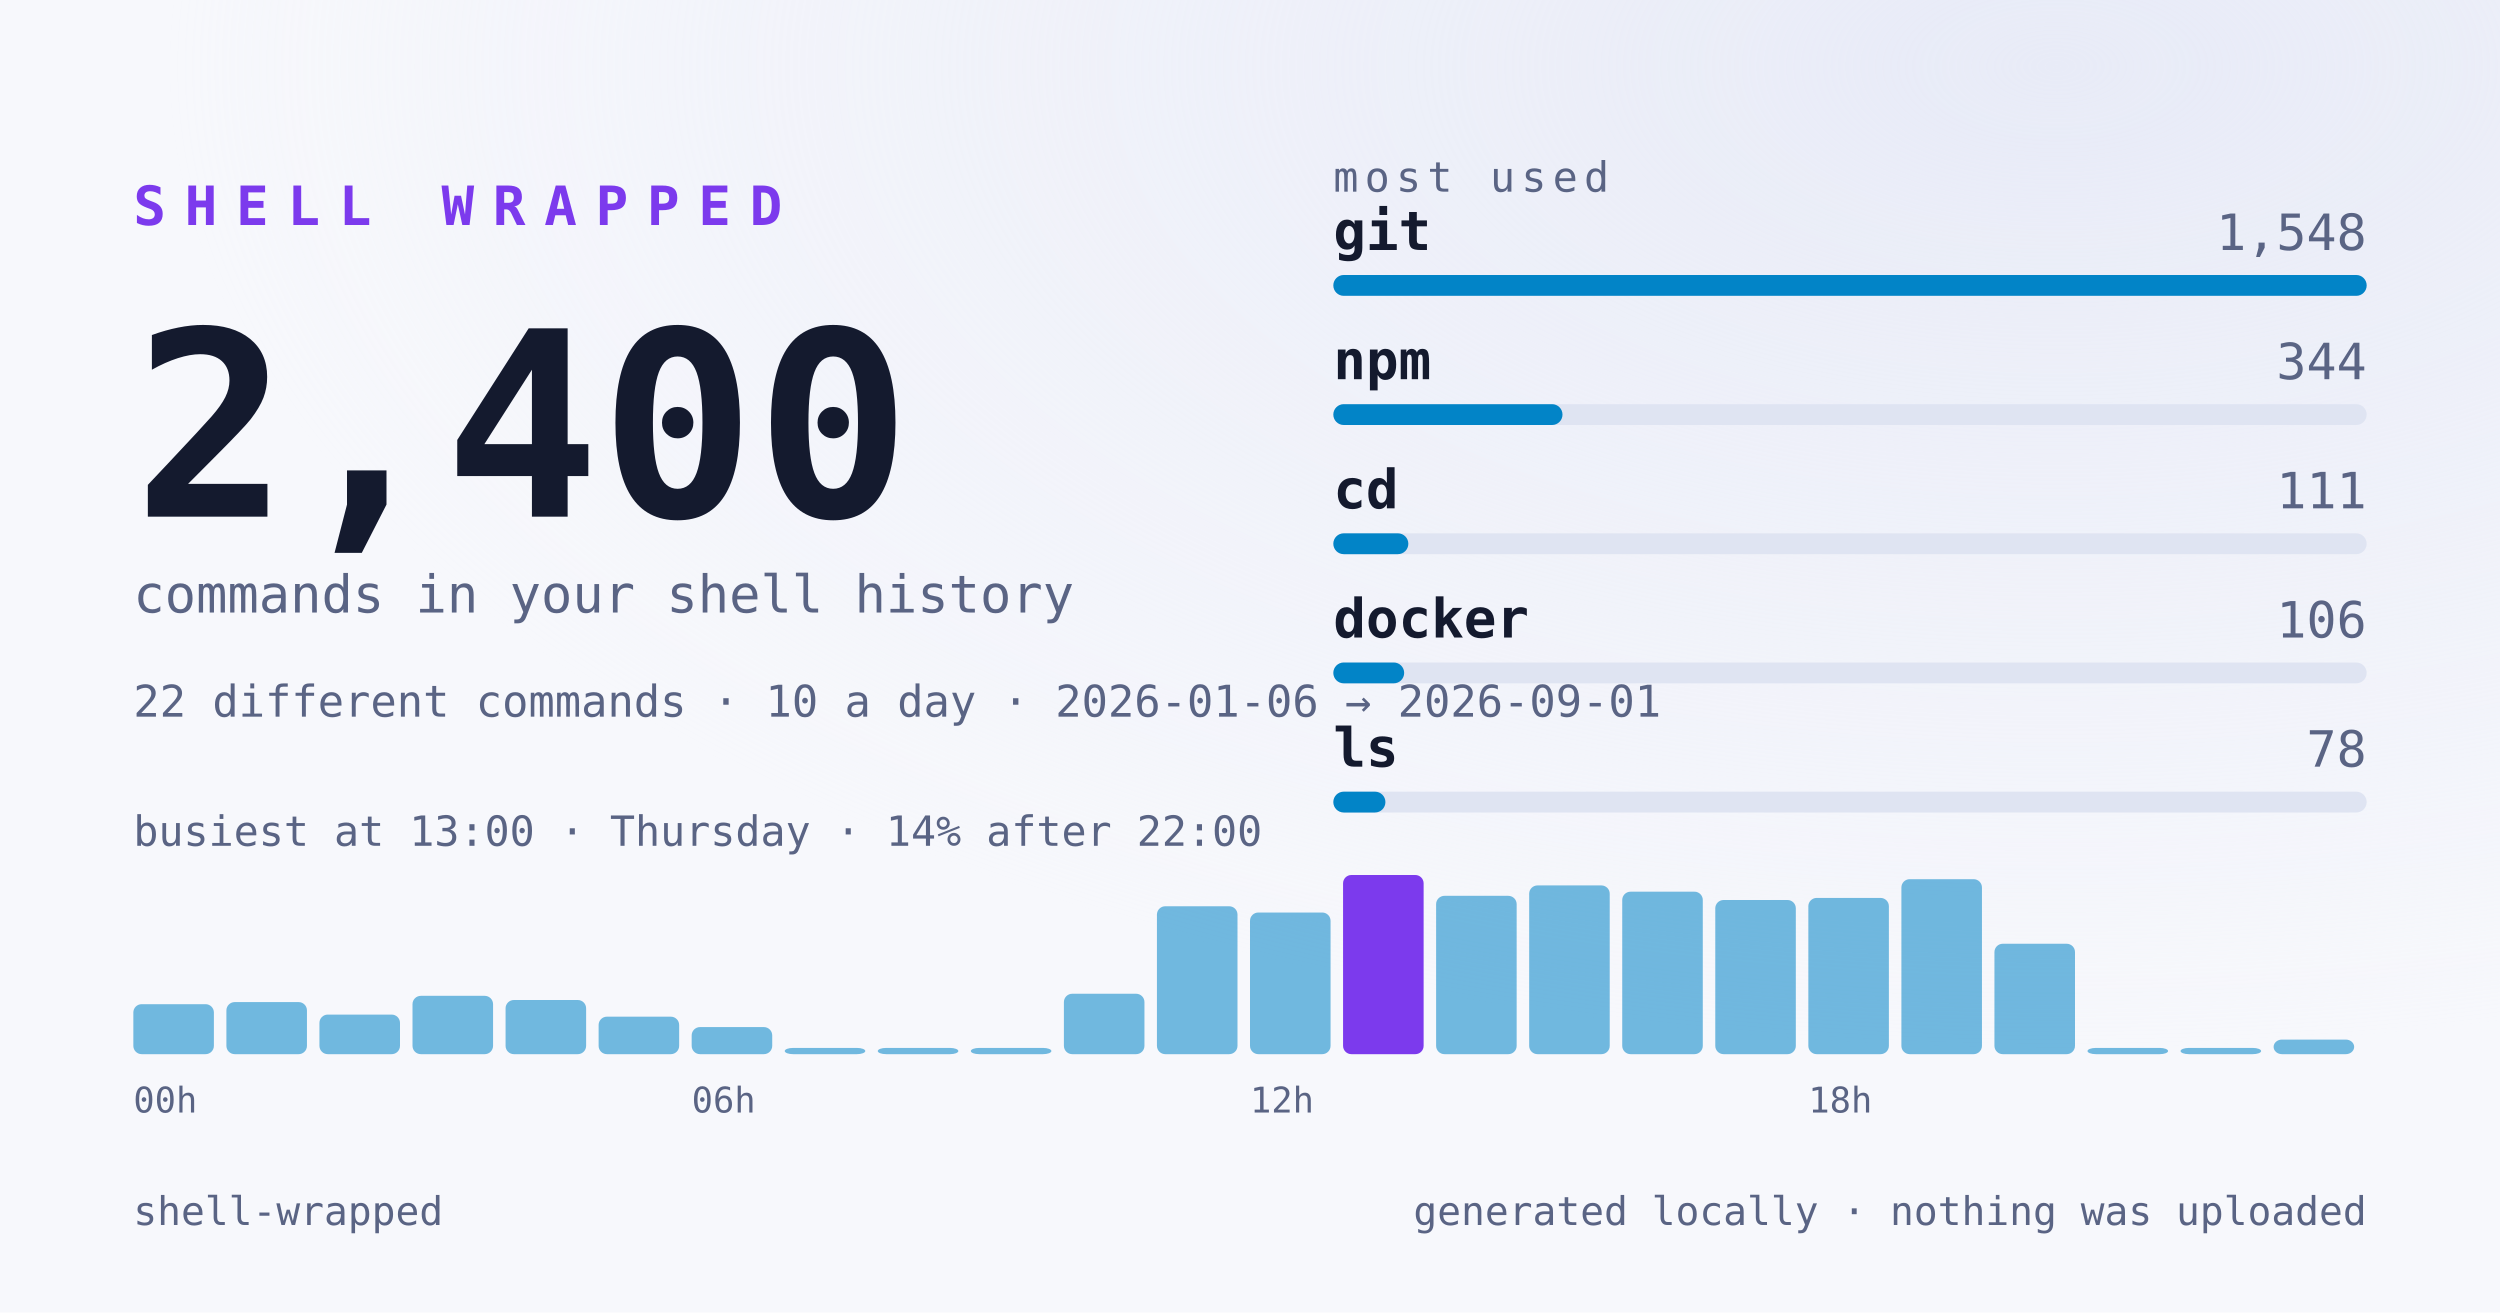
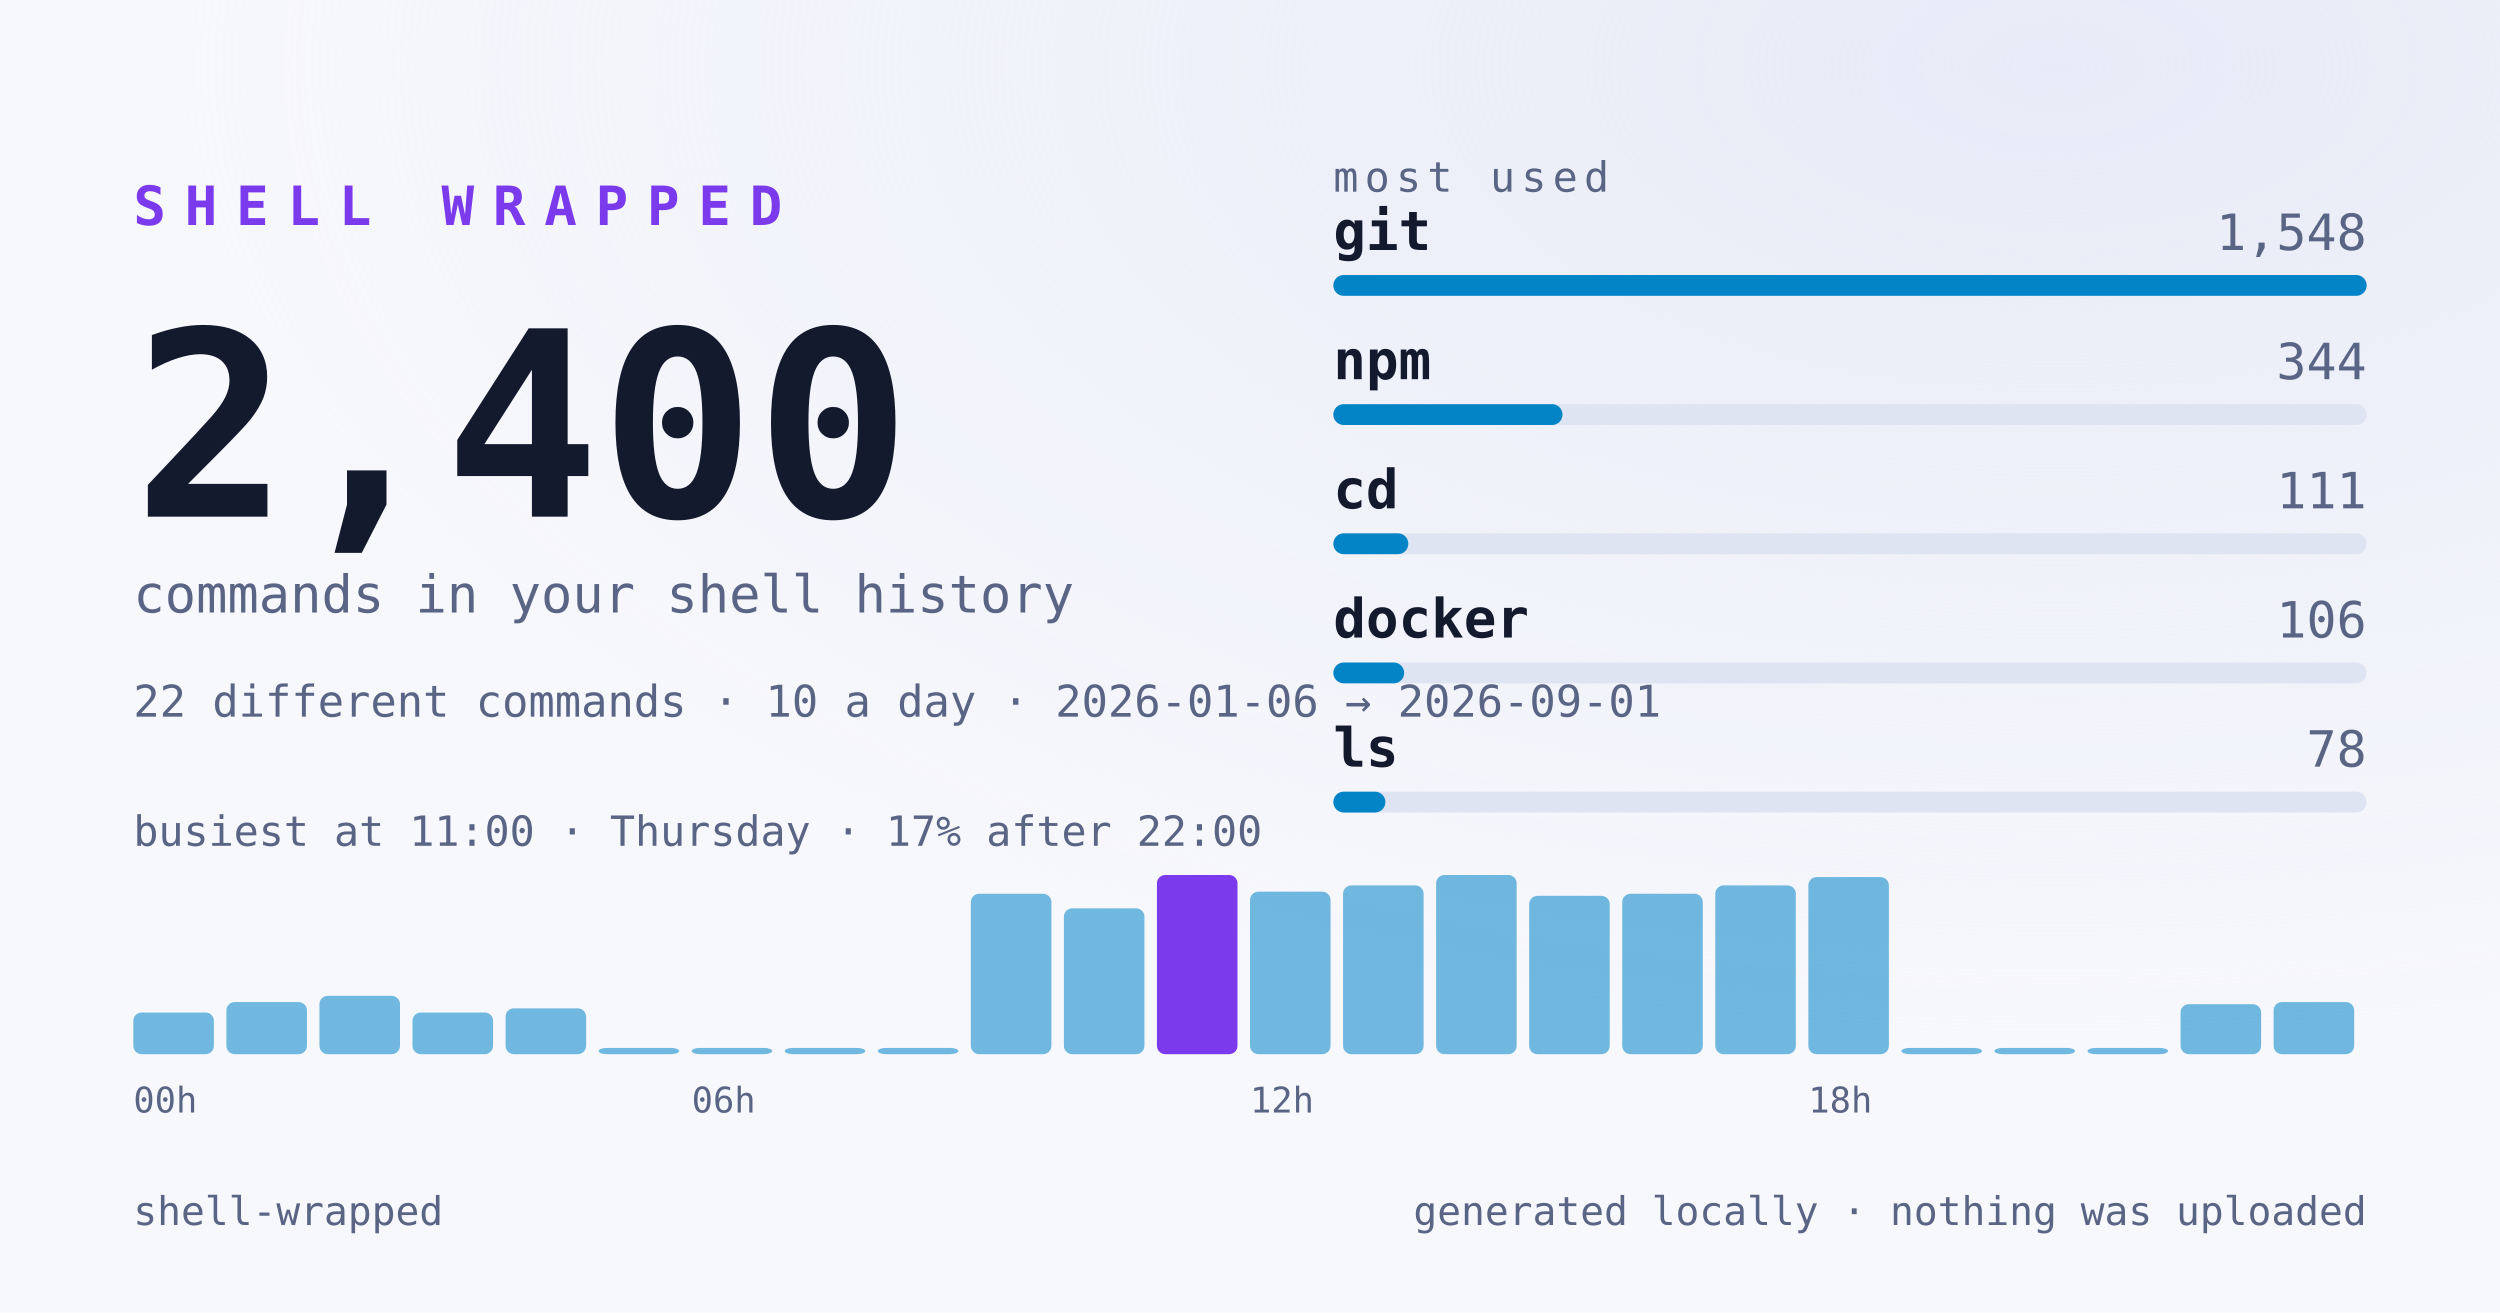
<svg xmlns="http://www.w3.org/2000/svg" width="1200" height="630" viewBox="0 0 1200 630" font-family="ui-monospace, 'SF Mono', SFMono-Regular, Menlo, Consolas, 'DejaVu Sans Mono', monospace">
  <defs>
    <radialGradient id="shell-wrapped-glow-light" cx="0.82" cy="0.05" r="0.75">
      <stop offset="0%" stop-color="#e8ebf7" stop-opacity="1" />
      <stop offset="100%" stop-color="#e8ebf7" stop-opacity="0" />
    </radialGradient>
  </defs>
  <rect width="1200" height="630" fill="#f7f8fc" />
  <rect width="1200" height="630" fill="url(#shell-wrapped-glow-light)" />
  <text x="64" y="108" font-size="26" fill="#7c3aed" font-weight="700" letter-spacing="9">SHELL WRAPPED</text>
  <text x="64" y="248" font-size="124" fill="#141a2e" font-weight="700">2,400</text>
  <text x="64" y="294" font-size="25" fill="#5a6484" font-weight="400">commands in your shell history</text>
  <text x="64" y="344" font-size="21" fill="#5a6484" font-weight="400">22 different commands  ·  10 a day  ·  2026-01-06 → 2026-09-01</text>
  <text x="640" y="92" font-size="20" fill="#5a6484" font-weight="400" letter-spacing="3">most used</text>
  <text x="640" y="120" font-size="26" fill="#141a2e" font-weight="600">git</text>
  <text x="1136" y="120" font-size="24" fill="#5a6484" font-weight="400" text-anchor="end">1,548</text>
  <rect x="640" y="132" width="496" height="10" rx="5" fill="#dfe4f2" />
  <rect x="640" y="132" width="496" height="10" rx="5" fill="#0284c7" />
  <text x="640" y="182" font-size="26" fill="#141a2e" font-weight="600">npm</text>
  <text x="1136" y="182" font-size="24" fill="#5a6484" font-weight="400" text-anchor="end">344</text>
  <rect x="640" y="194" width="496" height="10" rx="5" fill="#dfe4f2" />
  <rect x="640" y="194" width="110" height="10" rx="5" fill="#0284c7" />
  <text x="640" y="244" font-size="26" fill="#141a2e" font-weight="600">cd</text>
  <text x="1136" y="244" font-size="24" fill="#5a6484" font-weight="400" text-anchor="end">111</text>
  <rect x="640" y="256" width="496" height="10" rx="5" fill="#dfe4f2" />
  <rect x="640" y="256" width="36" height="10" rx="5" fill="#0284c7" />
  <text x="640" y="306" font-size="26" fill="#141a2e" font-weight="600">docker</text>
  <text x="1136" y="306" font-size="24" fill="#5a6484" font-weight="400" text-anchor="end">106</text>
  <rect x="640" y="318" width="496" height="10" rx="5" fill="#dfe4f2" />
  <rect x="640" y="318" width="34" height="10" rx="5" fill="#0284c7" />
  <text x="640" y="368" font-size="26" fill="#141a2e" font-weight="600">ls</text>
  <text x="1136" y="368" font-size="24" fill="#5a6484" font-weight="400" text-anchor="end">78</text>
  <rect x="640" y="380" width="496" height="10" rx="5" fill="#dfe4f2" />
  <rect x="640" y="380" width="25" height="10" rx="5" fill="#0284c7" />
-   <text x="64" y="406" font-size="20" fill="#5a6484" font-weight="400">busiest at 13:00  ·  Thursday  ·  14% after 22:00</text>
-   <rect x="64" y="482" width="38.67" height="24" rx="4" fill="#0284c7" opacity="0.55" />
+   <text x="64" y="406" font-size="20" fill="#5a6484" font-weight="400">busiest at 11:00  ·  Thursday  ·  17% after 22:00</text>
+   <rect x="64" y="486" width="38.67" height="20" rx="4" fill="#0284c7" opacity="0.55" />
  <rect x="108.67" y="481" width="38.67" height="25" rx="4" fill="#0284c7" opacity="0.55" />
-   <rect x="153.33" y="487" width="38.67" height="19" rx="4" fill="#0284c7" opacity="0.55" />
-   <rect x="198" y="478" width="38.67" height="28" rx="4" fill="#0284c7" opacity="0.55" />
-   <rect x="242.67" y="480" width="38.67" height="26" rx="4" fill="#0284c7" opacity="0.55" />
-   <rect x="287.33" y="488" width="38.67" height="18" rx="4" fill="#0284c7" opacity="0.55" />
-   <rect x="332" y="493" width="38.67" height="13" rx="4" fill="#0284c7" opacity="0.55" />
+   <rect x="153.33" y="478" width="38.67" height="28" rx="4" fill="#0284c7" opacity="0.55" />
+   <rect x="198" y="486" width="38.67" height="20" rx="4" fill="#0284c7" opacity="0.55" />
+   <rect x="242.67" y="484" width="38.67" height="22" rx="4" fill="#0284c7" opacity="0.55" />
+   <rect x="287.33" y="503" width="38.67" height="3" rx="4" fill="#0284c7" opacity="0.55" />
+   <rect x="332" y="503" width="38.67" height="3" rx="4" fill="#0284c7" opacity="0.55" />
  <rect x="376.67" y="503" width="38.67" height="3" rx="4" fill="#0284c7" opacity="0.55" />
  <rect x="421.33" y="503" width="38.67" height="3" rx="4" fill="#0284c7" opacity="0.55" />
-   <rect x="466" y="503" width="38.67" height="3" rx="4" fill="#0284c7" opacity="0.55" />
-   <rect x="510.67" y="477" width="38.67" height="29" rx="4" fill="#0284c7" opacity="0.55" />
-   <rect x="555.33" y="435" width="38.67" height="71" rx="4" fill="#0284c7" opacity="0.55" />
-   <rect x="600" y="438" width="38.67" height="68" rx="4" fill="#0284c7" opacity="0.55" />
-   <rect x="644.67" y="420" width="38.67" height="86" rx="4" fill="#7c3aed" opacity="1" />
-   <rect x="689.33" y="430" width="38.67" height="76" rx="4" fill="#0284c7" opacity="0.55" />
-   <rect x="734" y="425" width="38.67" height="81" rx="4" fill="#0284c7" opacity="0.55" />
-   <rect x="778.67" y="428" width="38.67" height="78" rx="4" fill="#0284c7" opacity="0.55" />
-   <rect x="823.33" y="432" width="38.67" height="74" rx="4" fill="#0284c7" opacity="0.55" />
-   <rect x="868" y="431" width="38.67" height="75" rx="4" fill="#0284c7" opacity="0.55" />
-   <rect x="912.67" y="422" width="38.67" height="84" rx="4" fill="#0284c7" opacity="0.55" />
-   <rect x="957.33" y="453" width="38.67" height="53" rx="4" fill="#0284c7" opacity="0.55" />
+   <rect x="466" y="429" width="38.67" height="77" rx="4" fill="#0284c7" opacity="0.55" />
+   <rect x="510.67" y="436" width="38.67" height="70" rx="4" fill="#0284c7" opacity="0.55" />
+   <rect x="555.33" y="420" width="38.67" height="86" rx="4" fill="#7c3aed" opacity="1" />
+   <rect x="600" y="428" width="38.67" height="78" rx="4" fill="#0284c7" opacity="0.55" />
+   <rect x="644.67" y="425" width="38.67" height="81" rx="4" fill="#0284c7" opacity="0.55" />
+   <rect x="689.33" y="420" width="38.67" height="86" rx="4" fill="#0284c7" opacity="0.55" />
+   <rect x="734" y="430" width="38.67" height="76" rx="4" fill="#0284c7" opacity="0.55" />
+   <rect x="778.67" y="429" width="38.67" height="77" rx="4" fill="#0284c7" opacity="0.55" />
+   <rect x="823.33" y="425" width="38.67" height="81" rx="4" fill="#0284c7" opacity="0.55" />
+   <rect x="868" y="421" width="38.67" height="85" rx="4" fill="#0284c7" opacity="0.55" />
+   <rect x="912.67" y="503" width="38.67" height="3" rx="4" fill="#0284c7" opacity="0.55" />
+   <rect x="957.33" y="503" width="38.67" height="3" rx="4" fill="#0284c7" opacity="0.55" />
  <rect x="1002" y="503" width="38.67" height="3" rx="4" fill="#0284c7" opacity="0.55" />
-   <rect x="1046.67" y="503" width="38.67" height="3" rx="4" fill="#0284c7" opacity="0.55" />
-   <rect x="1091.33" y="499" width="38.67" height="7" rx="4" fill="#0284c7" opacity="0.55" />
+   <rect x="1046.67" y="482" width="38.67" height="24" rx="4" fill="#0284c7" opacity="0.55" />
+   <rect x="1091.33" y="481" width="38.67" height="25" rx="4" fill="#0284c7" opacity="0.55" />
  <text x="64" y="534" font-size="17" fill="#5a6484" font-weight="400">00h</text>
  <text x="332" y="534" font-size="17" fill="#5a6484" font-weight="400">06h</text>
  <text x="600" y="534" font-size="17" fill="#5a6484" font-weight="400">12h</text>
  <text x="868" y="534" font-size="17" fill="#5a6484" font-weight="400">18h</text>
  <text x="64" y="588" font-size="19" fill="#5a6484" font-weight="400">shell-wrapped</text>
  <text x="1136" y="588" font-size="19" fill="#5a6484" font-weight="400" text-anchor="end">generated locally · nothing was uploaded</text>
</svg>
